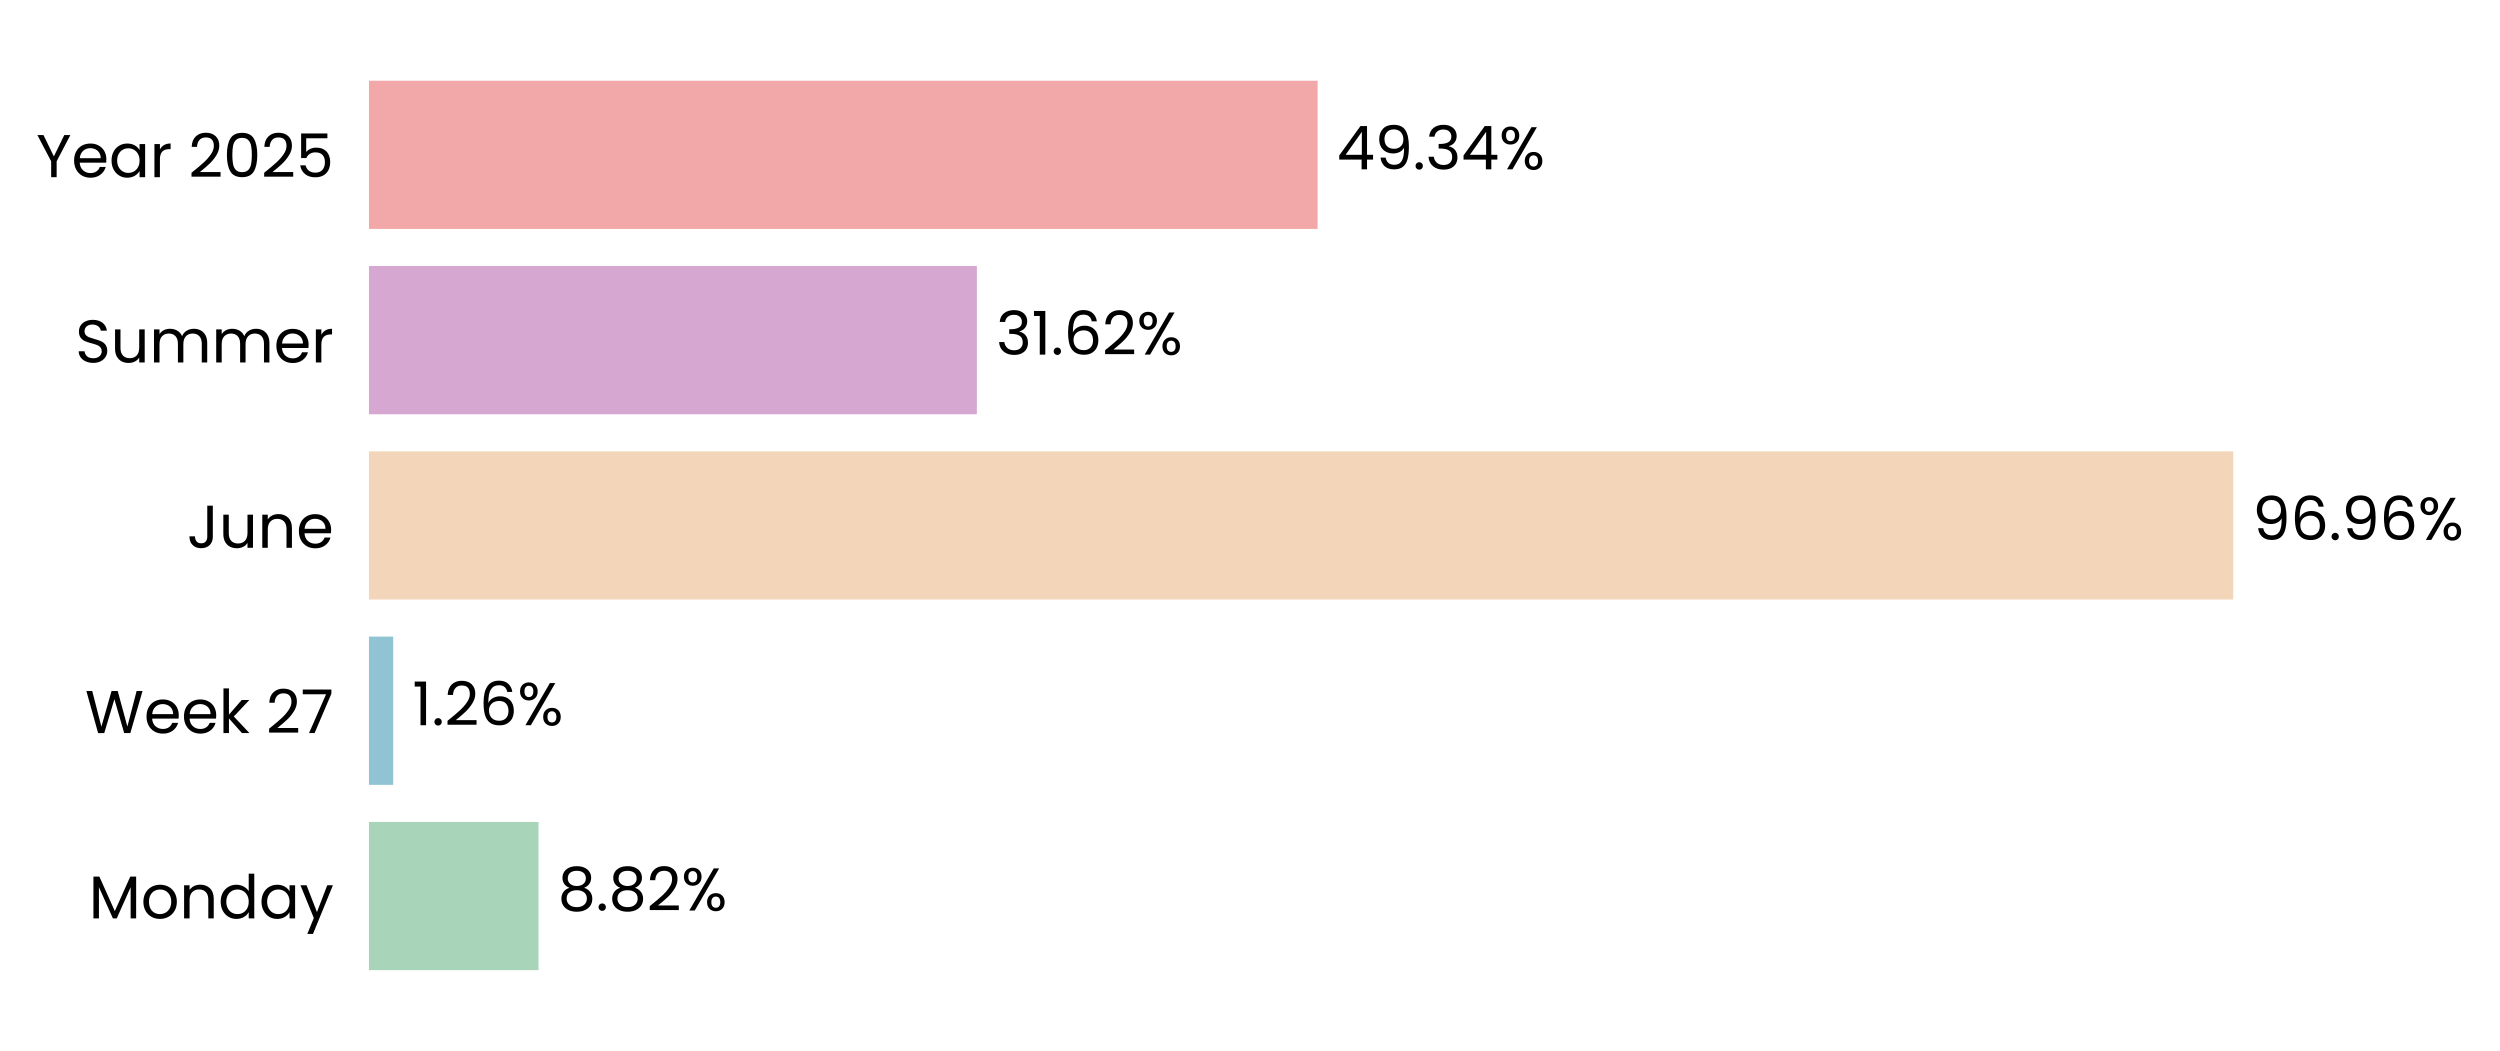
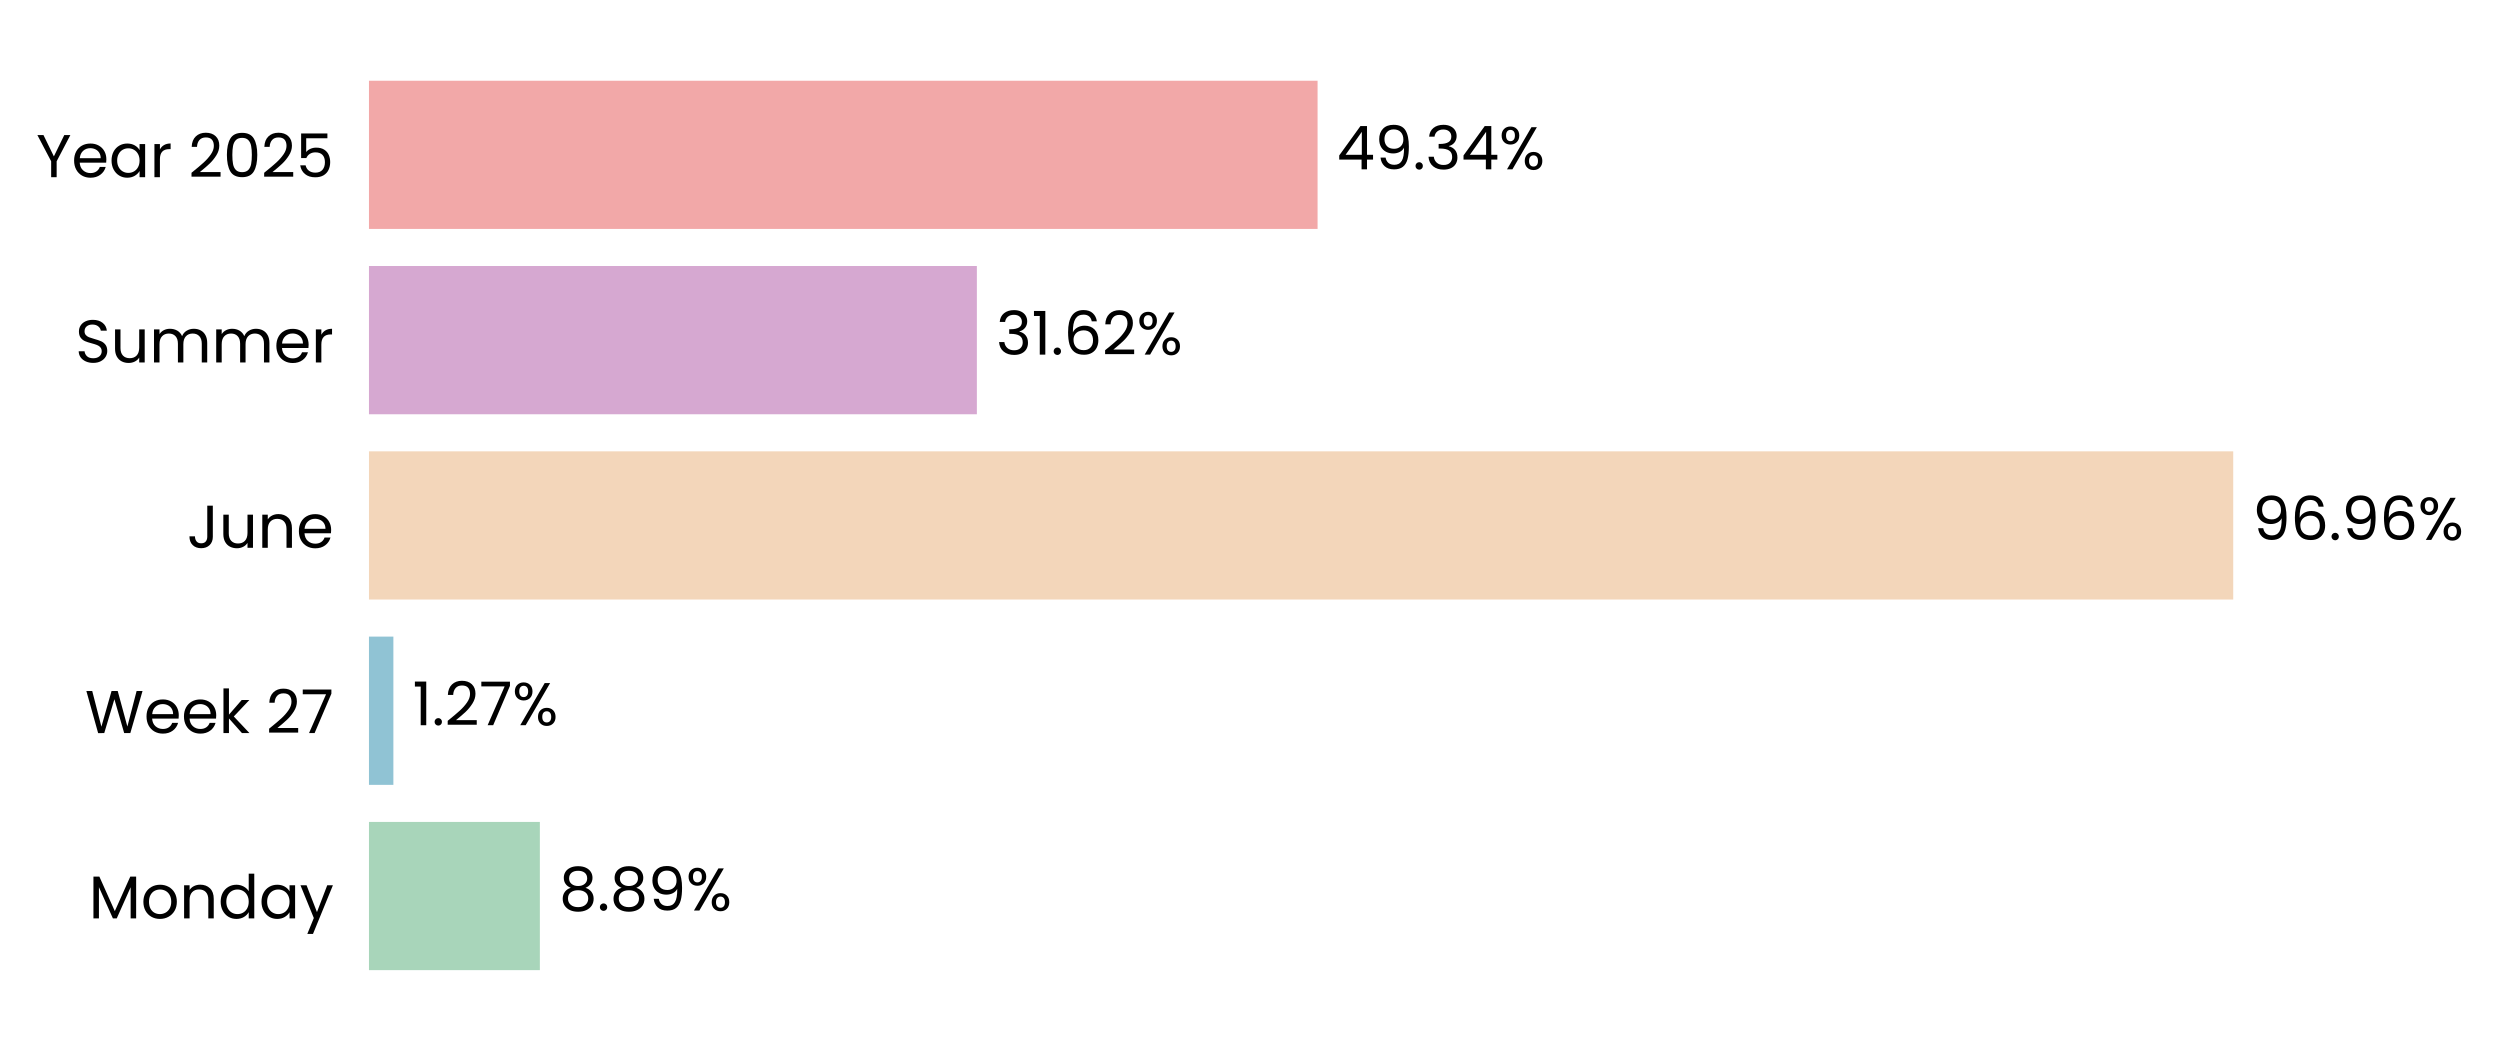
<svg xmlns="http://www.w3.org/2000/svg" xmlns:xlink="http://www.w3.org/1999/xlink" width="496.735pt" height="208.8pt" viewBox="0 0 496.735 208.8" version="1.1">
  <defs>
    <style type="text/css">*{stroke-linejoin: round; stroke-linecap: butt}</style>
  </defs>
  <g id="figure_1">
    <g id="patch_1">
      <path d="M 0 208.8  L 496.735 208.8  L 496.735 0  L 0 0  L 0 208.8  z " style="fill: none" />
    </g>
    <g id="axes_1">
      <g id="patch_2">
-         <path d="M 73.311 201.6  L 455.337 201.6  L 455.337 7.2  L 73.311 7.2  L 73.311 201.6  z " style="fill: none" />
+         <path d="M 73.311 201.6  L 455.328 201.6  L 455.328 7.2  L 73.311 7.2  L 73.311 201.6  z " style="fill: none" />
      </g>
      <g id="patch_3">
-         <path d="M 73.311 192.764  L 107.004 192.764  L 107.004 163.309  L 73.311 163.309  z " clip-path="url(#p1beca3e161)" style="fill: #a8d5ba" />
+         <path d="M 73.311 192.764  L 107.268 192.764  L 107.268 163.309  L 73.311 163.309  z " clip-path="url(#p9ec52262cd)" style="fill: #a8d5ba" />
      </g>
      <g id="patch_4">
-         <path d="M 73.311 155.945  L 78.124 155.945  L 78.124 126.491  L 73.311 126.491  z " clip-path="url(#p1beca3e161)" style="fill: #90c3d4" />
+         <path d="M 73.311 155.945  L 78.162 155.945  L 78.162 126.491  L 73.311 126.491  z " clip-path="url(#p9ec52262cd)" style="fill: #90c3d4" />
      </g>
      <g id="patch_5">
-         <path d="M 73.311 119.127  L 443.726 119.127  L 443.726 89.673  L 73.311 89.673  z " clip-path="url(#p1beca3e161)" style="fill: #f3d6ba" />
+         <path d="M 73.311 119.127  L 443.726 119.127  L 443.726 89.673  L 73.311 89.673  z " clip-path="url(#p9ec52262cd)" style="fill: #f3d6ba" />
      </g>
      <g id="patch_6">
-         <path d="M 73.311 82.309  L 194.099 82.309  L 194.099 52.855  L 73.311 52.855  z " clip-path="url(#p1beca3e161)" style="fill: #d6a8d1" />
+         <path d="M 73.311 82.309  L 194.099 82.309  L 194.099 52.855  L 73.311 52.855  z " clip-path="url(#p9ec52262cd)" style="fill: #d6a8d1" />
      </g>
      <g id="patch_7">
-         <path d="M 73.311 45.491  L 261.8 45.491  L 261.8 16.036  L 73.311 16.036  z " clip-path="url(#p1beca3e161)" style="fill: #f2a8a8" />
+         <path d="M 73.311 45.491  L 261.796 45.491  L 261.796 16.036  L 73.311 16.036  z " clip-path="url(#p9ec52262cd)" style="fill: #f2a8a8" />
      </g>
      <g id="matplotlib.axis_1">
        <g id="ytick_1">
          <g id="text_1">
            <g transform="translate(17.64187 182.4764) scale(0.12 -0.12)">
              <defs>
                <path id="Poppins-Regular-4d" d="M 5018 4429  L 5018 0  L 4435 0  L 4435 3302  L 2963 0  L 2554 0  L 1075 3309  L 1075 0  L 493 0  L 493 4429  L 1120 4429  L 2758 768  L 4397 4429  L 5018 4429  z " transform="scale(0.015625)" />
                <path id="Poppins-Regular-6f" d="M 2022 -58  Q 1530 -58 1130 166  Q 730 390 502 803  Q 275 1216 275 1760  Q 275 2298 508 2710  Q 742 3123 1145 3344  Q 1549 3565 2048 3565  Q 2547 3565 2950 3344  Q 3354 3123 3587 2713  Q 3821 2304 3821 1760  Q 3821 1216 3581 803  Q 3341 390 2931 166  Q 2522 -58 2022 -58  z M 2022 454  Q 2336 454 2611 601  Q 2886 749 3056 1043  Q 3226 1338 3226 1760  Q 3226 2182 3059 2476  Q 2893 2771 2624 2915  Q 2355 3059 2042 3059  Q 1722 3059 1456 2915  Q 1190 2771 1030 2476  Q 870 2182 870 1760  Q 870 1331 1027 1036  Q 1184 742 1446 598  Q 1709 454 2022 454  z " transform="scale(0.015625)" />
                <path id="Poppins-Regular-6e" d="M 2202 3571  Q 2842 3571 3238 3184  Q 3635 2797 3635 2067  L 3635 0  L 3059 0  L 3059 1984  Q 3059 2509 2796 2787  Q 2534 3066 2080 3066  Q 1619 3066 1347 2778  Q 1075 2490 1075 1939  L 1075 0  L 493 0  L 493 3507  L 1075 3507  L 1075 3008  Q 1248 3277 1545 3424  Q 1843 3571 2202 3571  z " transform="scale(0.015625)" />
                <path id="Poppins-Regular-64" d="M 275 1766  Q 275 2304 492 2710  Q 710 3117 1091 3341  Q 1472 3565 1946 3565  Q 2355 3565 2707 3376  Q 3059 3187 3245 2880  L 3245 4736  L 3834 4736  L 3834 0  L 3245 0  L 3245 659  Q 3072 346 2733 144  Q 2394 -58 1939 -58  Q 1472 -58 1091 172  Q 710 403 492 819  Q 275 1235 275 1766  z M 3245 1760  Q 3245 2157 3085 2451  Q 2925 2746 2653 2902  Q 2381 3059 2054 3059  Q 1728 3059 1459 2905  Q 1190 2752 1030 2457  Q 870 2163 870 1766  Q 870 1363 1030 1065  Q 1190 768 1459 611  Q 1728 454 2054 454  Q 2381 454 2653 611  Q 2925 768 3085 1065  Q 3245 1363 3245 1760  z " transform="scale(0.015625)" />
                <path id="Poppins-Regular-61" d="M 275 1766  Q 275 2304 492 2710  Q 710 3117 1091 3341  Q 1472 3565 1939 3565  Q 2400 3565 2739 3366  Q 3078 3168 3245 2867  L 3245 3507  L 3834 3507  L 3834 0  L 3245 0  L 3245 653  Q 3072 346 2729 144  Q 2387 -58 1933 -58  Q 1466 -58 1088 172  Q 710 403 492 819  Q 275 1235 275 1766  z M 3245 1760  Q 3245 2157 3085 2451  Q 2925 2746 2653 2902  Q 2381 3059 2054 3059  Q 1728 3059 1459 2905  Q 1190 2752 1030 2457  Q 870 2163 870 1766  Q 870 1363 1030 1065  Q 1190 768 1459 611  Q 1728 454 2054 454  Q 2381 454 2653 611  Q 2925 768 3085 1065  Q 3245 1363 3245 1760  z " transform="scale(0.015625)" />
                <path id="Poppins-Regular-79" d="M 3514 3507  L 1402 -1651  L 800 -1651  L 1491 38  L 77 3507  L 723 3507  L 1824 666  L 2912 3507  L 3514 3507  z " transform="scale(0.015625)" />
              </defs>
              <use xlink:href="#Poppins-Regular-4d" />
              <use xlink:href="#Poppins-Regular-6f" transform="translate(86.09999 0)" />
              <use xlink:href="#Poppins-Regular-6e" transform="translate(150.1 0)" />
              <use xlink:href="#Poppins-Regular-64" transform="translate(214.1 0)" />
              <use xlink:href="#Poppins-Regular-61" transform="translate(281.7 0)" />
              <use xlink:href="#Poppins-Regular-79" transform="translate(349.2999 0)" />
            </g>
          </g>
        </g>
        <g id="ytick_2">
          <g id="text_2">
            <g transform="translate(16.88437 145.6582) scale(0.12 -0.12)">
              <defs>
                <path id="Poppins-Regular-57" d="M 6099 4461  L 4806 0  L 4154 0  L 3117 3590  L 2042 0  L 1395 -6  L 147 4461  L 768 4461  L 1741 678  L 2816 4461  L 3469 4461  L 4493 691  L 5472 4461  L 6099 4461  z " transform="scale(0.015625)" />
                <path id="Poppins-Regular-65" d="M 3693 1888  Q 3693 1722 3674 1536  L 870 1536  Q 902 1018 1225 726  Q 1549 435 2010 435  Q 2387 435 2640 611  Q 2893 787 2995 1082  L 3622 1082  Q 3482 576 3059 259  Q 2637 -58 2010 -58  Q 1510 -58 1116 166  Q 723 390 499 803  Q 275 1216 275 1760  Q 275 2304 492 2713  Q 710 3123 1104 3344  Q 1498 3565 2010 3565  Q 2509 3565 2893 3347  Q 3277 3130 3485 2749  Q 3693 2368 3693 1888  z M 3091 2010  Q 3091 2342 2944 2582  Q 2797 2822 2544 2947  Q 2291 3072 1984 3072  Q 1542 3072 1232 2790  Q 922 2509 877 2010  L 3091 2010  z " transform="scale(0.015625)" />
                <path id="Poppins-Regular-6b" d="M 2451 0  L 1075 1549  L 1075 0  L 493 0  L 493 4736  L 1075 4736  L 1075 1952  L 2426 3507  L 3238 3507  L 1587 1760  L 3245 0  L 2451 0  z " transform="scale(0.015625)" />
                <path id="Poppins-Regular-20" transform="scale(0.015625)" />
                <path id="Poppins-Regular-32" d="M 326 467  Q 1139 1120 1600 1539  Q 2061 1958 2377 2416  Q 2694 2874 2694 3315  Q 2694 3731 2492 3971  Q 2291 4211 1843 4211  Q 1408 4211 1168 3939  Q 928 3667 909 3213  L 346 3213  Q 371 3930 780 4320  Q 1190 4710 1837 4710  Q 2496 4710 2883 4345  Q 3270 3981 3270 3341  Q 3270 2810 2953 2307  Q 2637 1805 2233 1424  Q 1830 1043 1203 538  L 3405 538  L 3405 51  L 326 51  L 326 467  z " transform="scale(0.015625)" />
                <path id="Poppins-Regular-37" d="M 3245 4173  L 1466 0  L 877 0  L 2682 4115  L 211 4115  L 211 4614  L 3245 4614  L 3245 4173  z " transform="scale(0.015625)" />
              </defs>
              <use xlink:href="#Poppins-Regular-57" />
              <use xlink:href="#Poppins-Regular-65" transform="translate(97.59999 0)" />
              <use xlink:href="#Poppins-Regular-65" transform="translate(159.6 0)" />
              <use xlink:href="#Poppins-Regular-6b" transform="translate(221.6 0)" />
              <use xlink:href="#Poppins-Regular-20" transform="translate(273.0999 0)" />
              <use xlink:href="#Poppins-Regular-32" transform="translate(299.7999 0)" />
              <use xlink:href="#Poppins-Regular-37" transform="translate(357.2999 0)" />
            </g>
          </g>
        </g>
        <g id="ytick_3">
          <g id="text_3">
            <g transform="translate(37.15125 108.84) scale(0.12 -0.12)">
              <defs>
                <path id="Poppins-Regular-4a" d="M 2739 4461  L 2739 1165  Q 2739 614 2400 284  Q 2061 -45 1504 -45  Q 941 -45 601 291  Q 262 627 262 1210  L 845 1210  Q 851 883 1014 678  Q 1178 474 1504 474  Q 1830 474 1990 669  Q 2150 864 2150 1165  L 2150 4461  L 2739 4461  z " transform="scale(0.015625)" />
                <path id="Poppins-Regular-75" d="M 3603 3507  L 3603 0  L 3021 0  L 3021 518  Q 2854 250 2556 99  Q 2259 -51 1901 -51  Q 1491 -51 1164 118  Q 838 288 649 627  Q 461 966 461 1453  L 461 3507  L 1037 3507  L 1037 1530  Q 1037 1011 1299 732  Q 1562 454 2016 454  Q 2483 454 2752 742  Q 3021 1030 3021 1581  L 3021 3507  L 3603 3507  z " transform="scale(0.015625)" />
              </defs>
              <use xlink:href="#Poppins-Regular-4a" />
              <use xlink:href="#Poppins-Regular-75" transform="translate(52.99999 0)" />
              <use xlink:href="#Poppins-Regular-6e" transform="translate(117 0)" />
              <use xlink:href="#Poppins-Regular-65" transform="translate(181 0)" />
            </g>
          </g>
        </g>
        <g id="ytick_4">
          <g id="text_4">
            <g transform="translate(14.95125 72.02182) scale(0.12 -0.12)">
              <defs>
                <path id="Poppins-Regular-53" d="M 1907 -45  Q 1466 -45 1117 112  Q 768 269 569 547  Q 371 826 365 1190  L 986 1190  Q 1018 877 1245 662  Q 1472 448 1907 448  Q 2323 448 2563 656  Q 2803 864 2803 1190  Q 2803 1446 2662 1606  Q 2522 1766 2310 1849  Q 2099 1933 1741 2029  Q 1299 2144 1033 2259  Q 768 2374 579 2620  Q 390 2867 390 3283  Q 390 3648 576 3929  Q 762 4211 1098 4364  Q 1434 4518 1869 4518  Q 2496 4518 2896 4204  Q 3296 3891 3347 3373  L 2707 3373  Q 2675 3629 2438 3824  Q 2202 4019 1811 4019  Q 1446 4019 1216 3830  Q 986 3642 986 3302  Q 986 3059 1123 2905  Q 1261 2752 1462 2672  Q 1664 2592 2029 2490  Q 2470 2368 2739 2249  Q 3008 2131 3200 1884  Q 3392 1638 3392 1216  Q 3392 890 3219 602  Q 3046 314 2707 134  Q 2368 -45 1907 -45  z " transform="scale(0.015625)" />
                <path id="Poppins-Regular-6d" d="M 4710 3571  Q 5120 3571 5440 3401  Q 5760 3232 5945 2893  Q 6131 2554 6131 2067  L 6131 0  L 5555 0  L 5555 1984  Q 5555 2509 5296 2787  Q 5037 3066 4595 3066  Q 4141 3066 3872 2774  Q 3603 2483 3603 1933  L 3603 0  L 3027 0  L 3027 1984  Q 3027 2509 2768 2787  Q 2509 3066 2067 3066  Q 1613 3066 1344 2774  Q 1075 2483 1075 1933  L 1075 0  L 493 0  L 493 3507  L 1075 3507  L 1075 3002  Q 1248 3277 1539 3424  Q 1830 3571 2182 3571  Q 2624 3571 2963 3372  Q 3302 3174 3469 2790  Q 3616 3162 3955 3366  Q 4294 3571 4710 3571  z " transform="scale(0.015625)" />
                <path id="Poppins-Regular-72" d="M 1075 2938  Q 1229 3238 1513 3404  Q 1798 3571 2208 3571  L 2208 2970  L 2054 2970  Q 1075 2970 1075 1907  L 1075 0  L 493 0  L 493 3507  L 1075 3507  L 1075 2938  z " transform="scale(0.015625)" />
              </defs>
              <use xlink:href="#Poppins-Regular-53" />
              <use xlink:href="#Poppins-Regular-75" transform="translate(58.7 0)" />
              <use xlink:href="#Poppins-Regular-6d" transform="translate(122.7 0)" />
              <use xlink:href="#Poppins-Regular-6d" transform="translate(225.7 0)" />
              <use xlink:href="#Poppins-Regular-65" transform="translate(328.7 0)" />
              <use xlink:href="#Poppins-Regular-72" transform="translate(390.6999 0)" />
            </g>
          </g>
        </g>
        <g id="ytick_5">
          <g id="text_5">
            <g transform="translate(7.2 35.20364) scale(0.12 -0.12)">
              <defs>
                <path id="Poppins-Regular-59" d="M 3616 4461  L 2163 1683  L 2163 0  L 1581 0  L 1581 1683  L 122 4461  L 768 4461  L 1869 2202  L 2970 4461  L 3616 4461  z " transform="scale(0.015625)" />
                <path id="Poppins-Regular-30" d="M 397 2362  Q 397 3462 755 4080  Q 1114 4698 2010 4698  Q 2899 4698 3257 4080  Q 3616 3462 3616 2362  Q 3616 1242 3257 621  Q 2899 0 2010 0  Q 1114 0 755 621  Q 397 1242 397 2362  z M 3040 2362  Q 3040 2918 2966 3305  Q 2893 3693 2665 3929  Q 2438 4166 2010 4166  Q 1574 4166 1347 3929  Q 1120 3693 1046 3305  Q 973 2918 973 2362  Q 973 1786 1046 1395  Q 1120 1005 1347 768  Q 1574 531 2010 531  Q 2438 531 2665 768  Q 2893 1005 2966 1395  Q 3040 1786 3040 2362  z " transform="scale(0.015625)" />
                <path id="Poppins-Regular-35" d="M 3347 4122  L 1101 4122  L 1101 2662  Q 1248 2867 1536 2998  Q 1824 3130 2157 3130  Q 2688 3130 3021 2909  Q 3354 2688 3498 2339  Q 3642 1990 3642 1600  Q 3642 1139 3469 774  Q 3296 410 2941 198  Q 2586 -13 2061 -13  Q 1389 -13 973 332  Q 557 678 467 1254  L 1037 1254  Q 1120 890 1389 685  Q 1658 480 2067 480  Q 2573 480 2829 784  Q 3085 1088 3085 1587  Q 3085 2086 2829 2358  Q 2573 2630 2074 2630  Q 1734 2630 1481 2467  Q 1229 2304 1114 2022  L 563 2022  L 563 4634  L 3347 4634  L 3347 4122  z " transform="scale(0.015625)" />
              </defs>
              <use xlink:href="#Poppins-Regular-59" />
              <use xlink:href="#Poppins-Regular-65" transform="translate(58.39999 0)" />
              <use xlink:href="#Poppins-Regular-61" transform="translate(120.4 0)" />
              <use xlink:href="#Poppins-Regular-72" transform="translate(188 0)" />
              <use xlink:href="#Poppins-Regular-20" transform="translate(225.3 0)" />
              <use xlink:href="#Poppins-Regular-32" transform="translate(252 0)" />
              <use xlink:href="#Poppins-Regular-30" transform="translate(309.4999 0)" />
              <use xlink:href="#Poppins-Regular-32" transform="translate(372.2999 0)" />
              <use xlink:href="#Poppins-Regular-35" transform="translate(429.7999 0)" />
            </g>
          </g>
        </g>
      </g>
      <g id="text_6">
-         <g transform="translate(110.8241 180.9164) scale(0.12 -0.12)">
+         <g transform="translate(111.0885 180.9164) scale(0.12 -0.12)">
          <defs>
            <path id="Poppins-Regular-38" d="M 1242 2406  Q 883 2547 691 2816  Q 499 3085 499 3469  Q 499 3814 672 4092  Q 845 4371 1187 4534  Q 1530 4698 2016 4698  Q 2502 4698 2844 4534  Q 3187 4371 3363 4092  Q 3539 3814 3539 3469  Q 3539 3098 3340 2819  Q 3142 2541 2797 2406  Q 3194 2285 3427 1981  Q 3661 1677 3661 1248  Q 3661 832 3456 521  Q 3251 211 2876 41  Q 2502 -128 2016 -128  Q 1530 -128 1162 41  Q 794 211 589 521  Q 384 832 384 1248  Q 384 1677 614 1984  Q 845 2291 1242 2406  z M 2976 3398  Q 2976 3789 2720 4000  Q 2464 4211 2016 4211  Q 1574 4211 1318 4000  Q 1062 3789 1062 3392  Q 1062 3034 1328 2816  Q 1594 2598 2016 2598  Q 2445 2598 2710 2819  Q 2976 3040 2976 3398  z M 2016 2150  Q 1542 2150 1241 1929  Q 941 1709 941 1267  Q 941 858 1232 608  Q 1523 358 2016 358  Q 2509 358 2797 608  Q 3085 858 3085 1267  Q 3085 1696 2790 1923  Q 2496 2150 2016 2150  z " transform="scale(0.015625)" />
            <path id="Poppins-Regular-2e" d="M 678 -38  Q 512 -38 397 77  Q 282 192 282 358  Q 282 525 397 640  Q 512 755 678 755  Q 838 755 950 640  Q 1062 525 1062 358  Q 1062 192 950 77  Q 838 -38 678 -38  z " transform="scale(0.015625)" />
+             <path id="Poppins-Regular-39" d="M 1146 1242  Q 1210 877 1443 678  Q 1677 480 2074 480  Q 2605 480 2857 896  Q 3110 1312 3098 2298  Q 2963 2010 2649 1846  Q 2336 1683 1952 1683  Q 1523 1683 1187 1859  Q 851 2035 659 2374  Q 467 2714 467 3194  Q 467 3878 864 4297  Q 1261 4717 1990 4717  Q 2886 4717 3248 4134  Q 3610 3552 3610 2400  Q 3610 1594 3466 1069  Q 3322 544 2979 269  Q 2637 -6 2042 -6  Q 1389 -6 1024 346  Q 659 698 608 1242  L 1146 1242  z M 2048 2176  Q 2477 2176 2752 2441  Q 3027 2707 3027 3162  Q 3027 3642 2758 3936  Q 2490 4230 2003 4230  Q 1555 4230 1289 3948  Q 1024 3667 1024 3206  Q 1024 2739 1286 2457  Q 1549 2176 2048 2176  z " transform="scale(0.015625)" />
            <path id="Poppins-Regular-25" d="M 269 3584  Q 269 4019 531 4278  Q 794 4538 1203 4538  Q 1613 4538 1875 4278  Q 2138 4019 2138 3584  Q 2138 3142 1875 2883  Q 1613 2624 1203 2624  Q 794 2624 531 2883  Q 269 3142 269 3584  z M 4006 4467  L 1414 0  L 838 0  L 3430 4467  L 4006 4467  z M 1203 4179  Q 986 4179 861 4028  Q 736 3878 736 3584  Q 736 3290 861 3136  Q 986 2982 1203 2982  Q 1421 2982 1549 3139  Q 1677 3296 1677 3584  Q 1677 3878 1549 4028  Q 1421 4179 1203 4179  z M 2720 883  Q 2720 1325 2982 1584  Q 3245 1843 3654 1843  Q 4064 1843 4323 1584  Q 4582 1325 4582 883  Q 4582 448 4323 185  Q 4064 -77 3654 -77  Q 3245 -77 2982 182  Q 2720 442 2720 883  z M 3648 1478  Q 3430 1478 3302 1328  Q 3174 1178 3174 883  Q 3174 595 3302 444  Q 3430 294 3648 294  Q 3866 294 3994 444  Q 4122 595 4122 883  Q 4122 1178 3994 1328  Q 3866 1478 3648 1478  z " transform="scale(0.015625)" />
          </defs>
          <use xlink:href="#Poppins-Regular-38" />
          <use xlink:href="#Poppins-Regular-2e" transform="translate(63.09999 0)" />
          <use xlink:href="#Poppins-Regular-38" transform="translate(84.09998 0)" />
-           <use xlink:href="#Poppins-Regular-32" transform="translate(147.2 0)" />
-           <use xlink:href="#Poppins-Regular-25" transform="translate(204.7 0)" />
+           <use xlink:href="#Poppins-Regular-39" transform="translate(147.2 0)" />
+           <use xlink:href="#Poppins-Regular-25" transform="translate(210.2 0)" />
        </g>
      </g>
      <g id="text_7">
-         <g transform="translate(81.94473 144.0982) scale(0.12 -0.12)">
+         <g transform="translate(81.98242 144.0982) scale(0.12 -0.12)">
          <defs>
            <path id="Poppins-Regular-31" d="M 243 4096  L 243 4627  L 1446 4627  L 1446 0  L 858 0  L 858 4096  L 243 4096  z " transform="scale(0.015625)" />
-             <path id="Poppins-Regular-36" d="M 2976 3526  Q 2835 4237 2099 4237  Q 1530 4237 1248 3798  Q 966 3360 973 2355  Q 1120 2688 1462 2877  Q 1805 3066 2227 3066  Q 2886 3066 3280 2656  Q 3674 2246 3674 1523  Q 3674 1088 3504 742  Q 3334 397 2992 192  Q 2650 -13 2163 -13  Q 1504 -13 1133 281  Q 762 576 614 1094  Q 467 1613 467 2374  Q 467 4723 2106 4723  Q 2733 4723 3091 4384  Q 3450 4045 3514 3526  L 2976 3526  z M 2106 2573  Q 1830 2573 1587 2461  Q 1344 2349 1193 2121  Q 1043 1894 1043 1568  Q 1043 1082 1324 778  Q 1606 474 2131 474  Q 2579 474 2844 752  Q 3110 1030 3110 1504  Q 3110 2003 2854 2288  Q 2598 2573 2106 2573  z " transform="scale(0.015625)" />
          </defs>
          <use xlink:href="#Poppins-Regular-31" />
          <use xlink:href="#Poppins-Regular-2e" transform="translate(31.99998 0)" />
          <use xlink:href="#Poppins-Regular-32" transform="translate(52.99997 0)" />
-           <use xlink:href="#Poppins-Regular-36" transform="translate(110.5 0)" />
-           <use xlink:href="#Poppins-Regular-25" transform="translate(173.9999 0)" />
+           <use xlink:href="#Poppins-Regular-37" transform="translate(110.5 0)" />
+           <use xlink:href="#Poppins-Regular-25" transform="translate(165.0999 0)" />
        </g>
      </g>
      <g id="text_8">
        <g transform="translate(447.5461 107.28) scale(0.12 -0.12)">
          <defs>
-             <path id="Poppins-Regular-39" d="M 1146 1242  Q 1210 877 1443 678  Q 1677 480 2074 480  Q 2605 480 2857 896  Q 3110 1312 3098 2298  Q 2963 2010 2649 1846  Q 2336 1683 1952 1683  Q 1523 1683 1187 1859  Q 851 2035 659 2374  Q 467 2714 467 3194  Q 467 3878 864 4297  Q 1261 4717 1990 4717  Q 2886 4717 3248 4134  Q 3610 3552 3610 2400  Q 3610 1594 3466 1069  Q 3322 544 2979 269  Q 2637 -6 2042 -6  Q 1389 -6 1024 346  Q 659 698 608 1242  L 1146 1242  z M 2048 2176  Q 2477 2176 2752 2441  Q 3027 2707 3027 3162  Q 3027 3642 2758 3936  Q 2490 4230 2003 4230  Q 1555 4230 1289 3948  Q 1024 3667 1024 3206  Q 1024 2739 1286 2457  Q 1549 2176 2048 2176  z " transform="scale(0.015625)" />
+             <path id="Poppins-Regular-36" d="M 2976 3526  Q 2835 4237 2099 4237  Q 1530 4237 1248 3798  Q 966 3360 973 2355  Q 1120 2688 1462 2877  Q 1805 3066 2227 3066  Q 2886 3066 3280 2656  Q 3674 2246 3674 1523  Q 3674 1088 3504 742  Q 3334 397 2992 192  Q 2650 -13 2163 -13  Q 1504 -13 1133 281  Q 762 576 614 1094  Q 467 1613 467 2374  Q 467 4723 2106 4723  Q 2733 4723 3091 4384  Q 3450 4045 3514 3526  L 2976 3526  z M 2106 2573  Q 1830 2573 1587 2461  Q 1344 2349 1193 2121  Q 1043 1894 1043 1568  Q 1043 1082 1324 778  Q 1606 474 2131 474  Q 2579 474 2844 752  Q 3110 1030 3110 1504  Q 3110 2003 2854 2288  Q 2598 2573 2106 2573  z " transform="scale(0.015625)" />
          </defs>
          <use xlink:href="#Poppins-Regular-39" />
          <use xlink:href="#Poppins-Regular-36" transform="translate(62.99999 0)" />
          <use xlink:href="#Poppins-Regular-2e" transform="translate(126.5 0)" />
          <use xlink:href="#Poppins-Regular-39" transform="translate(147.5 0)" />
          <use xlink:href="#Poppins-Regular-36" transform="translate(210.4999 0)" />
          <use xlink:href="#Poppins-Regular-25" transform="translate(273.9999 0)" />
        </g>
      </g>
      <g id="text_9">
-         <g transform="translate(197.9189 70.46182) scale(0.12 -0.12)">
+         <g transform="translate(197.9188 70.46182) scale(0.12 -0.12)">
          <defs>
            <path id="Poppins-Regular-33" d="M 384 3462  Q 429 4051 838 4384  Q 1248 4717 1901 4717  Q 2336 4717 2653 4560  Q 2970 4403 3133 4134  Q 3296 3866 3296 3526  Q 3296 3130 3069 2842  Q 2842 2554 2477 2470  L 2477 2438  Q 2893 2336 3136 2035  Q 3379 1734 3379 1248  Q 3379 883 3212 592  Q 3046 301 2713 134  Q 2381 -32 1914 -32  Q 1235 -32 800 323  Q 365 678 314 1331  L 877 1331  Q 922 947 1190 704  Q 1459 461 1907 461  Q 2355 461 2588 694  Q 2822 928 2822 1299  Q 2822 1779 2502 1990  Q 2182 2202 1536 2202  L 1389 2202  L 1389 2688  L 1542 2688  Q 2131 2694 2432 2883  Q 2733 3072 2733 3469  Q 2733 3808 2512 4013  Q 2291 4218 1882 4218  Q 1485 4218 1241 4013  Q 998 3808 954 3462  L 384 3462  z " transform="scale(0.015625)" />
          </defs>
          <use xlink:href="#Poppins-Regular-33" />
          <use xlink:href="#Poppins-Regular-31" transform="translate(58.89999 0)" />
          <use xlink:href="#Poppins-Regular-2e" transform="translate(90.89998 0)" />
          <use xlink:href="#Poppins-Regular-36" transform="translate(111.9 0)" />
          <use xlink:href="#Poppins-Regular-32" transform="translate(175.3999 0)" />
          <use xlink:href="#Poppins-Regular-25" transform="translate(232.8999 0)" />
        </g>
      </g>
      <g id="text_10">
-         <g transform="translate(265.6201 33.64364) scale(0.12 -0.12)">
+         <g transform="translate(265.6162 33.64364) scale(0.12 -0.12)">
          <defs>
            <path id="Poppins-Regular-34" d="M 256 1030  L 256 1472  L 2502 4582  L 3200 4582  L 3200 1536  L 3840 1536  L 3840 1030  L 3200 1030  L 3200 0  L 2624 0  L 2624 1030  L 256 1030  z M 2650 3974  L 928 1536  L 2650 1536  L 2650 3974  z " transform="scale(0.015625)" />
          </defs>
          <use xlink:href="#Poppins-Regular-34" />
          <use xlink:href="#Poppins-Regular-39" transform="translate(62.89999 0)" />
          <use xlink:href="#Poppins-Regular-2e" transform="translate(125.9 0)" />
          <use xlink:href="#Poppins-Regular-33" transform="translate(146.9 0)" />
          <use xlink:href="#Poppins-Regular-34" transform="translate(205.8 0)" />
          <use xlink:href="#Poppins-Regular-25" transform="translate(268.7 0)" />
        </g>
      </g>
    </g>
  </g>
  <defs>
-     <clipPath id="p1beca3e161">
-       <rect x="73.311" y="7.2" width="382.026" height="194.4" />
+     <clipPath id="p9ec52262cd">
+       <rect x="73.311" y="7.2" width="382.017" height="194.4" />
    </clipPath>
  </defs>
</svg>
